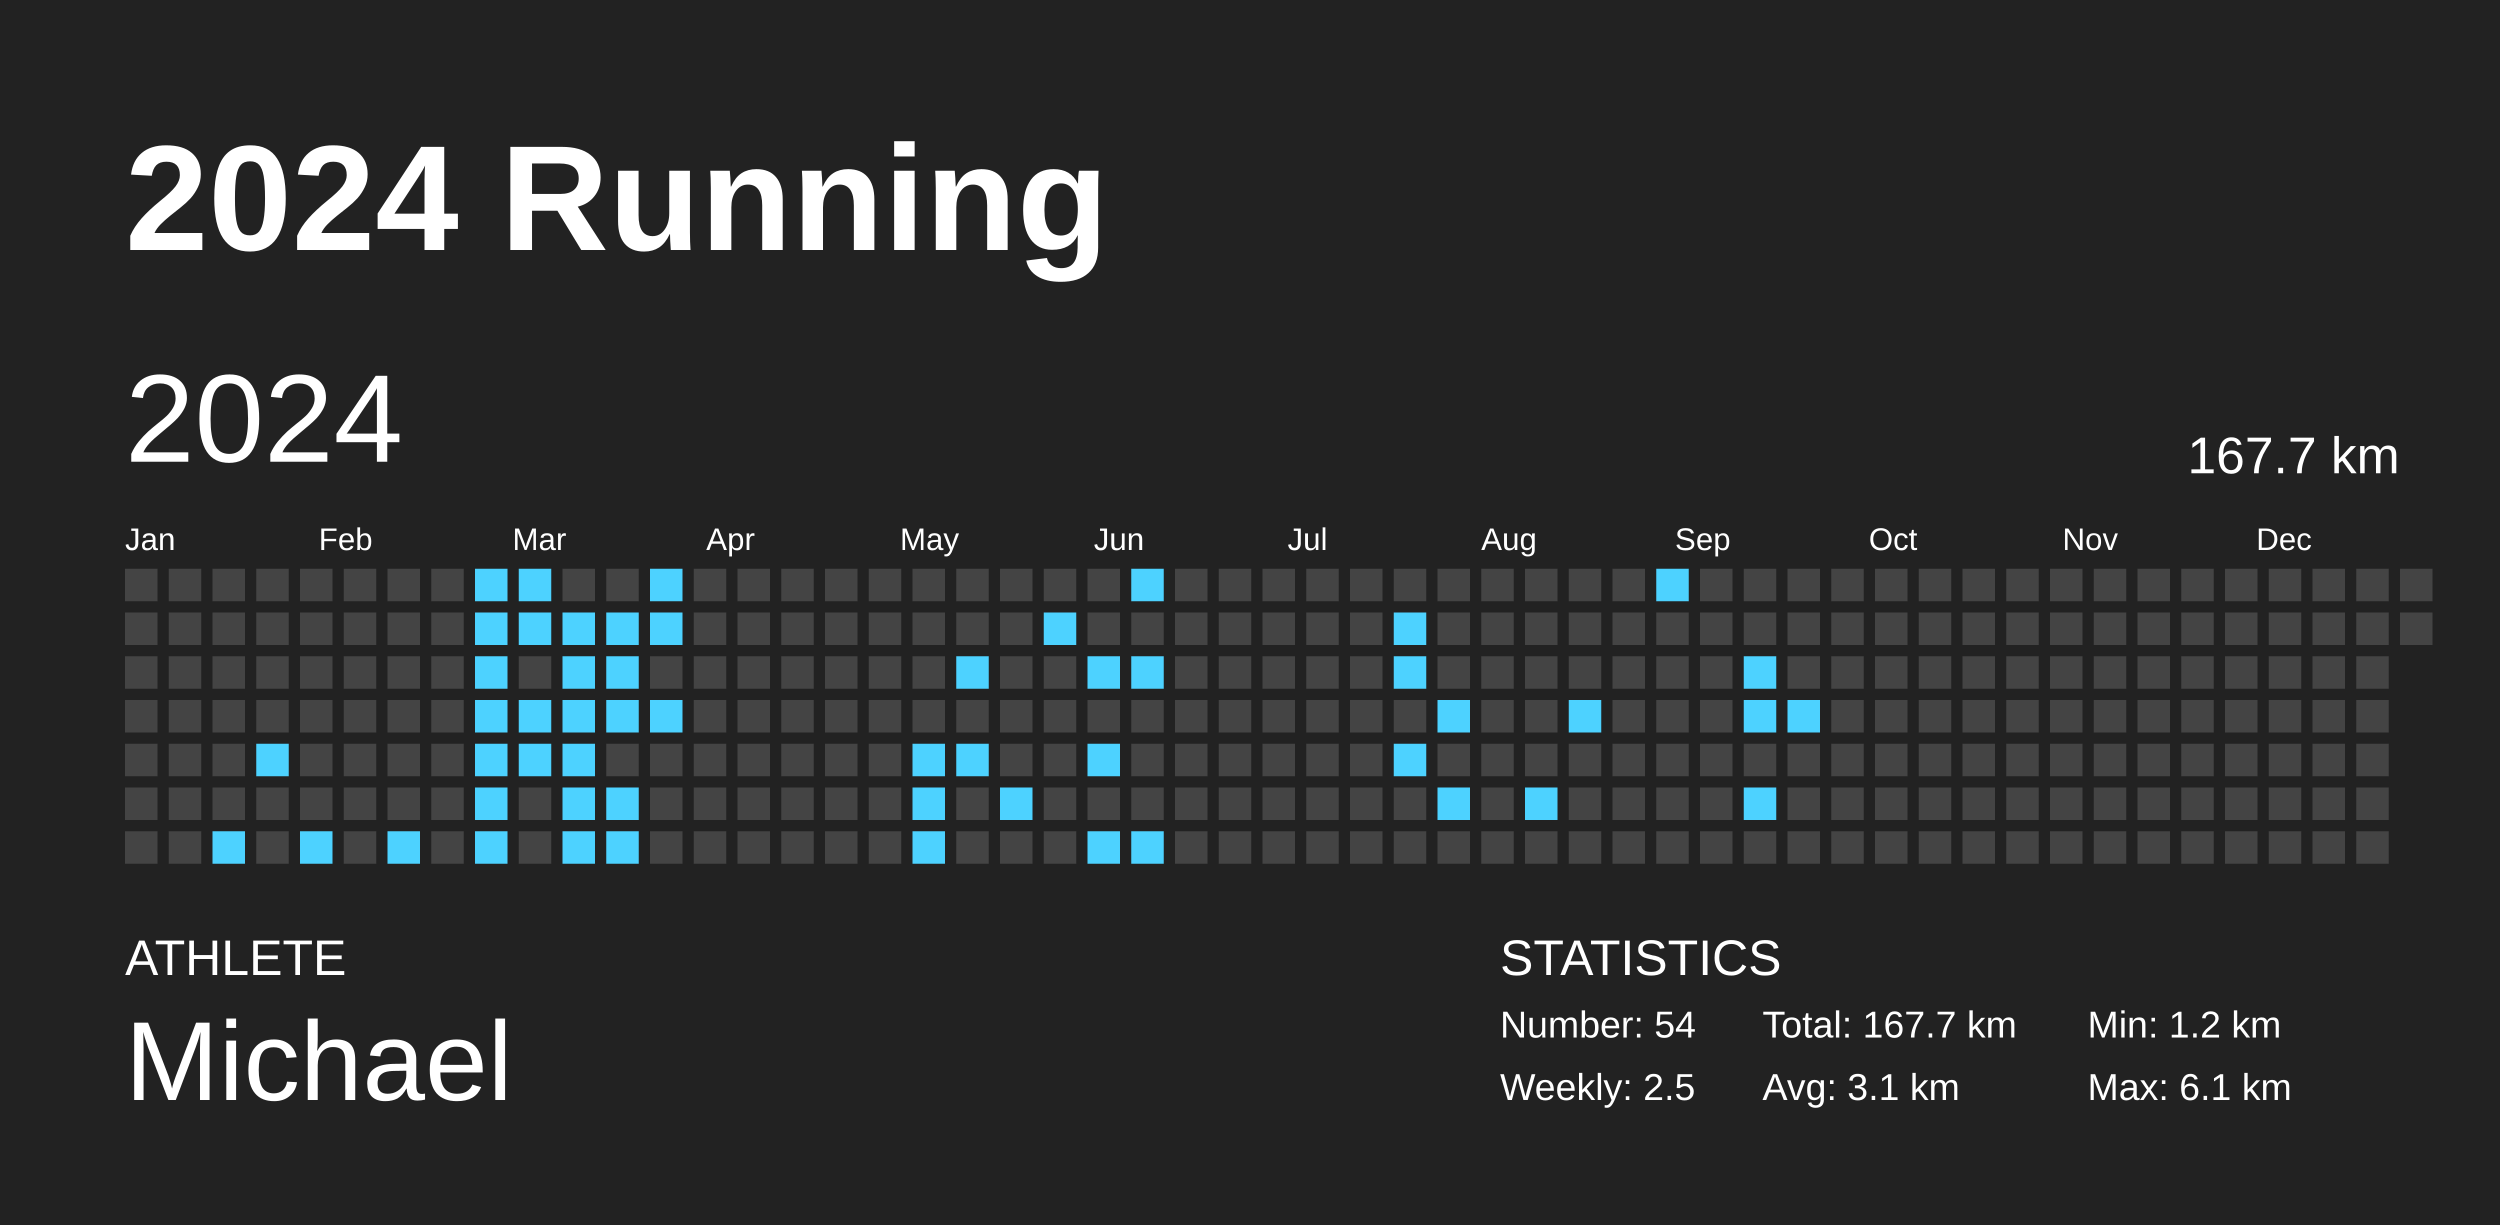
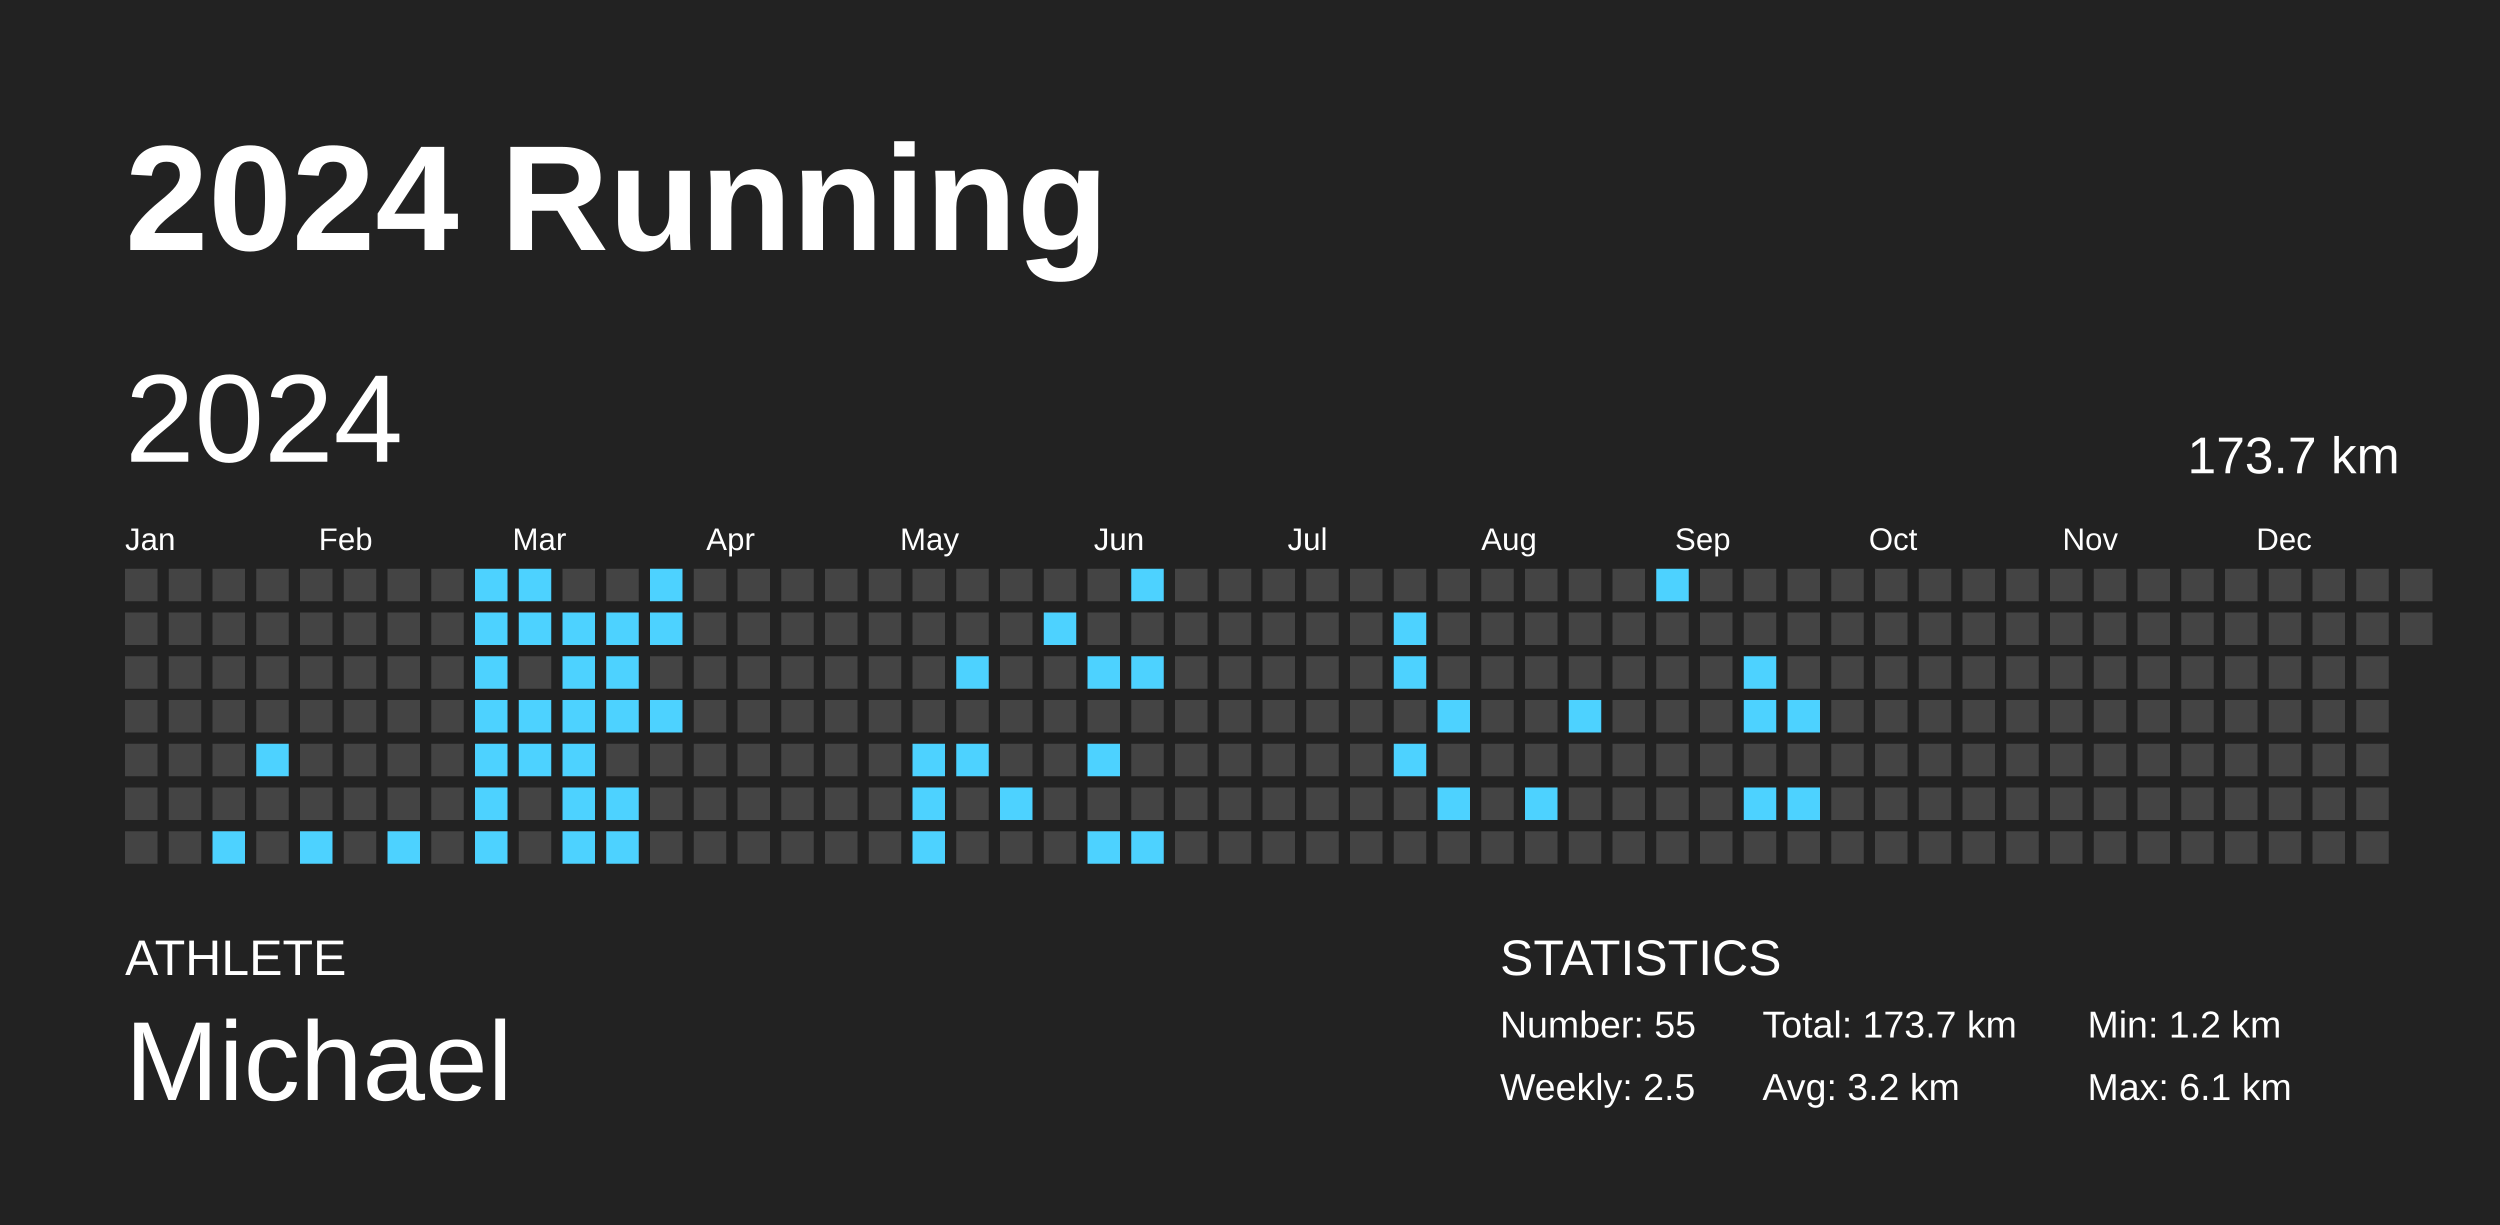
<svg xmlns="http://www.w3.org/2000/svg" baseProfile="full" height="98mm" version="1.1" viewBox="0,0,200,98" width="200mm">
  <defs />
  <rect fill="#222222" height="98" width="200" x="0" y="0" />
  <text fill="#FFFFFF" style="font-size:12px; font-family:Arial; font-weight:bold;" x="10" y="20">2024 Running</text>
  <text fill="#FFFFFF" style="font-size:4px; font-family:Arial" x="10" y="78">ATHLETE</text>
  <text fill="#FFFFFF" style="font-size:9px; font-family:Arial" x="10" y="88">Michael</text>
  <text fill="#FFFFFF" style="font-size:4px; font-family:Arial" x="120" y="78">STATISTICS</text>
-   <text fill="#FFFFFF" style="font-size:3px; font-family:Arial" x="120" y="83">Number: 54</text>
+   <text fill="#FFFFFF" style="font-size:3px; font-family:Arial" x="120" y="83">Number: 55</text>
  <text fill="#FFFFFF" style="font-size:3px; font-family:Arial" x="120" y="88">Weekly: 2.5</text>
-   <text fill="#FFFFFF" style="font-size:3px; font-family:Arial" x="141" y="83">Total: 167.7 km</text>
-   <text fill="#FFFFFF" style="font-size:3px; font-family:Arial" x="141" y="88">Avg: 3.1 km</text>
+   <text fill="#FFFFFF" style="font-size:3px; font-family:Arial" x="141" y="83">Total: 173.7 km</text>
+   <text fill="#FFFFFF" style="font-size:3px; font-family:Arial" x="141" y="88">Avg: 3.2 km</text>
  <text fill="#FFFFFF" style="font-size:3px; font-family:Arial" x="167" y="83">Min: 1.2 km</text>
  <text fill="#FFFFFF" style="font-size:3px; font-family:Arial" x="167" y="88">Max: 6.1 km</text>
  <text dominant-baseline="hanging" fill="#FFFFFF" style="font-size:10.0px; font-family:Arial;" x="10" y="30">2024</text>
-   <text dominant-baseline="hanging" fill="#FFFFFF" style="font-size:4.125px; font-family:Arial;" x="175" y="35">167.7 km</text>
+   <text dominant-baseline="hanging" fill="#FFFFFF" style="font-size:4.125px; font-family:Arial;" x="175" y="35">173.7 km</text>
  <text fill="#FFFFFF" style="font-size:2.5px; font-family:Arial" x="10.0" y="44">Jan</text>
  <text fill="#FFFFFF" style="font-size:2.5px; font-family:Arial" x="25.5" y="44">Feb</text>
  <text fill="#FFFFFF" style="font-size:2.5px; font-family:Arial" x="41.0" y="44">Mar</text>
  <text fill="#FFFFFF" style="font-size:2.5px; font-family:Arial" x="56.5" y="44">Apr</text>
  <text fill="#FFFFFF" style="font-size:2.5px; font-family:Arial" x="72.0" y="44">May</text>
  <text fill="#FFFFFF" style="font-size:2.5px; font-family:Arial" x="87.5" y="44">Jun</text>
  <text fill="#FFFFFF" style="font-size:2.5px; font-family:Arial" x="103.0" y="44">Jul</text>
  <text fill="#FFFFFF" style="font-size:2.5px; font-family:Arial" x="118.5" y="44">Aug</text>
  <text fill="#FFFFFF" style="font-size:2.5px; font-family:Arial" x="134.0" y="44">Sep</text>
  <text fill="#FFFFFF" style="font-size:2.5px; font-family:Arial" x="149.5" y="44">Oct</text>
  <text fill="#FFFFFF" style="font-size:2.5px; font-family:Arial" x="165.0" y="44">Nov</text>
  <text fill="#FFFFFF" style="font-size:2.5px; font-family:Arial" x="180.5" y="44">Dec</text>
  <rect fill="#444444" height="2.6" width="2.6" x="10.0" y="45.5" />
  <rect fill="#444444" height="2.6" width="2.6" x="10.0" y="49.0" />
  <rect fill="#444444" height="2.6" width="2.6" x="10.0" y="52.5" />
  <rect fill="#444444" height="2.6" width="2.6" x="10.0" y="56.0" />
  <rect fill="#444444" height="2.6" width="2.6" x="10.0" y="59.5" />
  <rect fill="#444444" height="2.6" width="2.6" x="10.0" y="63.0" />
  <rect fill="#444444" height="2.6" width="2.6" x="10.0" y="66.5" />
  <rect fill="#444444" height="2.6" width="2.6" x="13.5" y="45.5" />
  <rect fill="#444444" height="2.6" width="2.6" x="13.5" y="49.0" />
  <rect fill="#444444" height="2.6" width="2.6" x="13.5" y="52.5" />
  <rect fill="#444444" height="2.6" width="2.6" x="13.5" y="56.0" />
  <rect fill="#444444" height="2.6" width="2.6" x="13.5" y="59.5" />
  <rect fill="#444444" height="2.6" width="2.6" x="13.5" y="63.0" />
  <rect fill="#444444" height="2.6" width="2.6" x="13.5" y="66.5" />
  <rect fill="#444444" height="2.6" width="2.6" x="17.0" y="45.5" />
  <rect fill="#444444" height="2.6" width="2.6" x="17.0" y="49.0" />
  <rect fill="#444444" height="2.6" width="2.6" x="17.0" y="52.5" />
  <rect fill="#444444" height="2.6" width="2.6" x="17.0" y="56.0" />
  <rect fill="#444444" height="2.6" width="2.6" x="17.0" y="59.5" />
  <rect fill="#444444" height="2.6" width="2.6" x="17.0" y="63.0" />
  <rect fill="#4dd2ff" height="2.6" width="2.6" x="17.0" y="66.5" />
  <rect fill="#444444" height="2.6" width="2.6" x="20.5" y="45.5" />
  <rect fill="#444444" height="2.6" width="2.6" x="20.5" y="49.0" />
  <rect fill="#444444" height="2.6" width="2.6" x="20.5" y="52.5" />
  <rect fill="#444444" height="2.6" width="2.6" x="20.5" y="56.0" />
  <rect fill="#4dd2ff" height="2.6" width="2.6" x="20.5" y="59.5" />
  <rect fill="#444444" height="2.6" width="2.6" x="20.5" y="63.0" />
  <rect fill="#444444" height="2.6" width="2.6" x="20.5" y="66.5" />
  <rect fill="#444444" height="2.6" width="2.6" x="24.0" y="45.5" />
  <rect fill="#444444" height="2.6" width="2.6" x="24.0" y="49.0" />
  <rect fill="#444444" height="2.6" width="2.6" x="24.0" y="52.5" />
  <rect fill="#444444" height="2.6" width="2.6" x="24.0" y="56.0" />
  <rect fill="#444444" height="2.6" width="2.6" x="24.0" y="59.5" />
  <rect fill="#444444" height="2.6" width="2.6" x="24.0" y="63.0" />
  <rect fill="#4dd2ff" height="2.6" width="2.6" x="24.0" y="66.5" />
  <rect fill="#444444" height="2.6" width="2.6" x="27.5" y="45.5" />
  <rect fill="#444444" height="2.6" width="2.6" x="27.5" y="49.0" />
  <rect fill="#444444" height="2.6" width="2.6" x="27.5" y="52.5" />
  <rect fill="#444444" height="2.6" width="2.6" x="27.5" y="56.0" />
  <rect fill="#444444" height="2.6" width="2.6" x="27.5" y="59.5" />
  <rect fill="#444444" height="2.6" width="2.6" x="27.5" y="63.0" />
  <rect fill="#444444" height="2.6" width="2.6" x="27.5" y="66.5" />
  <rect fill="#444444" height="2.6" width="2.6" x="31.0" y="45.5" />
  <rect fill="#444444" height="2.6" width="2.6" x="31.0" y="49.0" />
  <rect fill="#444444" height="2.6" width="2.6" x="31.0" y="52.5" />
  <rect fill="#444444" height="2.6" width="2.6" x="31.0" y="56.0" />
  <rect fill="#444444" height="2.6" width="2.6" x="31.0" y="59.5" />
  <rect fill="#444444" height="2.6" width="2.6" x="31.0" y="63.0" />
  <rect fill="#4dd2ff" height="2.6" width="2.6" x="31.0" y="66.5" />
  <rect fill="#444444" height="2.6" width="2.6" x="34.5" y="45.5" />
  <rect fill="#444444" height="2.6" width="2.6" x="34.5" y="49.0" />
  <rect fill="#444444" height="2.6" width="2.6" x="34.5" y="52.5" />
  <rect fill="#444444" height="2.6" width="2.6" x="34.5" y="56.0" />
  <rect fill="#444444" height="2.6" width="2.6" x="34.5" y="59.5" />
  <rect fill="#444444" height="2.6" width="2.6" x="34.5" y="63.0" />
  <rect fill="#444444" height="2.6" width="2.6" x="34.5" y="66.5" />
  <rect fill="#4dd2ff" height="2.6" width="2.6" x="38.0" y="45.5" />
  <rect fill="#4dd2ff" height="2.6" width="2.6" x="38.0" y="49.0" />
  <rect fill="#4dd2ff" height="2.6" width="2.6" x="38.0" y="52.5" />
  <rect fill="#4dd2ff" height="2.6" width="2.6" x="38.0" y="56.0" />
  <rect fill="#4dd2ff" height="2.6" width="2.6" x="38.0" y="59.5" />
  <rect fill="#4dd2ff" height="2.6" width="2.6" x="38.0" y="63.0" />
  <rect fill="#4dd2ff" height="2.6" width="2.6" x="38.0" y="66.5" />
  <rect fill="#4dd2ff" height="2.6" width="2.6" x="41.5" y="45.5" />
  <rect fill="#4dd2ff" height="2.6" width="2.6" x="41.5" y="49.0" />
  <rect fill="#444444" height="2.6" width="2.6" x="41.5" y="52.5" />
  <rect fill="#4dd2ff" height="2.6" width="2.6" x="41.5" y="56.0" />
  <rect fill="#4dd2ff" height="2.6" width="2.6" x="41.5" y="59.5" />
  <rect fill="#444444" height="2.6" width="2.6" x="41.5" y="63.0" />
  <rect fill="#444444" height="2.6" width="2.6" x="41.5" y="66.5" />
  <rect fill="#444444" height="2.6" width="2.6" x="45.0" y="45.5" />
  <rect fill="#4dd2ff" height="2.6" width="2.6" x="45.0" y="49.0" />
  <rect fill="#4dd2ff" height="2.6" width="2.6" x="45.0" y="52.5" />
  <rect fill="#4dd2ff" height="2.6" width="2.6" x="45.0" y="56.0" />
  <rect fill="#4dd2ff" height="2.6" width="2.6" x="45.0" y="59.5" />
  <rect fill="#4dd2ff" height="2.6" width="2.6" x="45.0" y="63.0" />
  <rect fill="#4dd2ff" height="2.6" width="2.6" x="45.0" y="66.5" />
  <rect fill="#444444" height="2.6" width="2.6" x="48.5" y="45.5" />
  <rect fill="#4dd2ff" height="2.6" width="2.6" x="48.5" y="49.0" />
  <rect fill="#4dd2ff" height="2.6" width="2.6" x="48.5" y="52.5" />
  <rect fill="#4dd2ff" height="2.6" width="2.6" x="48.5" y="56.0" />
  <rect fill="#444444" height="2.6" width="2.6" x="48.5" y="59.5" />
  <rect fill="#4dd2ff" height="2.6" width="2.6" x="48.5" y="63.0" />
  <rect fill="#4dd2ff" height="2.6" width="2.6" x="48.5" y="66.5" />
  <rect fill="#4dd2ff" height="2.6" width="2.6" x="52.0" y="45.5" />
  <rect fill="#4dd2ff" height="2.6" width="2.6" x="52.0" y="49.0" />
  <rect fill="#444444" height="2.6" width="2.6" x="52.0" y="52.5" />
  <rect fill="#4dd2ff" height="2.6" width="2.6" x="52.0" y="56.0" />
  <rect fill="#444444" height="2.6" width="2.6" x="52.0" y="59.5" />
  <rect fill="#444444" height="2.6" width="2.6" x="52.0" y="63.0" />
  <rect fill="#444444" height="2.6" width="2.6" x="52.0" y="66.5" />
  <rect fill="#444444" height="2.6" width="2.6" x="55.5" y="45.5" />
  <rect fill="#444444" height="2.6" width="2.6" x="55.5" y="49.0" />
  <rect fill="#444444" height="2.6" width="2.6" x="55.5" y="52.5" />
  <rect fill="#444444" height="2.6" width="2.6" x="55.5" y="56.0" />
  <rect fill="#444444" height="2.6" width="2.6" x="55.5" y="59.5" />
  <rect fill="#444444" height="2.6" width="2.6" x="55.5" y="63.0" />
  <rect fill="#444444" height="2.6" width="2.6" x="55.5" y="66.5" />
  <rect fill="#444444" height="2.6" width="2.6" x="59.0" y="45.5" />
  <rect fill="#444444" height="2.6" width="2.6" x="59.0" y="49.0" />
  <rect fill="#444444" height="2.6" width="2.6" x="59.0" y="52.5" />
  <rect fill="#444444" height="2.6" width="2.6" x="59.0" y="56.0" />
  <rect fill="#444444" height="2.6" width="2.6" x="59.0" y="59.5" />
  <rect fill="#444444" height="2.6" width="2.6" x="59.0" y="63.0" />
  <rect fill="#444444" height="2.6" width="2.6" x="59.0" y="66.5" />
  <rect fill="#444444" height="2.6" width="2.6" x="62.5" y="45.5" />
  <rect fill="#444444" height="2.6" width="2.6" x="62.5" y="49.0" />
  <rect fill="#444444" height="2.6" width="2.6" x="62.5" y="52.5" />
  <rect fill="#444444" height="2.6" width="2.6" x="62.5" y="56.0" />
  <rect fill="#444444" height="2.6" width="2.6" x="62.5" y="59.5" />
  <rect fill="#444444" height="2.6" width="2.6" x="62.5" y="63.0" />
  <rect fill="#444444" height="2.6" width="2.6" x="62.5" y="66.5" />
  <rect fill="#444444" height="2.6" width="2.6" x="66.0" y="45.5" />
  <rect fill="#444444" height="2.6" width="2.6" x="66.0" y="49.0" />
  <rect fill="#444444" height="2.6" width="2.6" x="66.0" y="52.5" />
  <rect fill="#444444" height="2.6" width="2.6" x="66.0" y="56.0" />
  <rect fill="#444444" height="2.6" width="2.6" x="66.0" y="59.5" />
  <rect fill="#444444" height="2.6" width="2.6" x="66.0" y="63.0" />
  <rect fill="#444444" height="2.6" width="2.6" x="66.0" y="66.5" />
  <rect fill="#444444" height="2.6" width="2.6" x="69.5" y="45.5" />
  <rect fill="#444444" height="2.6" width="2.6" x="69.5" y="49.0" />
  <rect fill="#444444" height="2.6" width="2.6" x="69.5" y="52.5" />
  <rect fill="#444444" height="2.6" width="2.6" x="69.5" y="56.0" />
  <rect fill="#444444" height="2.6" width="2.6" x="69.5" y="59.5" />
  <rect fill="#444444" height="2.6" width="2.6" x="69.5" y="63.0" />
  <rect fill="#444444" height="2.6" width="2.6" x="69.5" y="66.5" />
  <rect fill="#444444" height="2.6" width="2.6" x="73.0" y="45.5" />
  <rect fill="#444444" height="2.6" width="2.6" x="73.0" y="49.0" />
  <rect fill="#444444" height="2.6" width="2.6" x="73.0" y="52.5" />
  <rect fill="#444444" height="2.6" width="2.6" x="73.0" y="56.0" />
  <rect fill="#4dd2ff" height="2.6" width="2.6" x="73.0" y="59.5" />
  <rect fill="#4dd2ff" height="2.6" width="2.6" x="73.0" y="63.0" />
  <rect fill="#4dd2ff" height="2.6" width="2.6" x="73.0" y="66.5" />
  <rect fill="#444444" height="2.6" width="2.6" x="76.5" y="45.5" />
  <rect fill="#444444" height="2.6" width="2.6" x="76.5" y="49.0" />
  <rect fill="#4dd2ff" height="2.6" width="2.6" x="76.5" y="52.5" />
  <rect fill="#444444" height="2.6" width="2.6" x="76.5" y="56.0" />
  <rect fill="#4dd2ff" height="2.6" width="2.6" x="76.5" y="59.5" />
  <rect fill="#444444" height="2.6" width="2.6" x="76.5" y="63.0" />
  <rect fill="#444444" height="2.6" width="2.6" x="76.5" y="66.5" />
  <rect fill="#444444" height="2.6" width="2.6" x="80.0" y="45.5" />
  <rect fill="#444444" height="2.6" width="2.6" x="80.0" y="49.0" />
  <rect fill="#444444" height="2.6" width="2.6" x="80.0" y="52.5" />
  <rect fill="#444444" height="2.6" width="2.6" x="80.0" y="56.0" />
  <rect fill="#444444" height="2.6" width="2.6" x="80.0" y="59.5" />
  <rect fill="#4dd2ff" height="2.6" width="2.6" x="80.0" y="63.0" />
  <rect fill="#444444" height="2.6" width="2.6" x="80.0" y="66.5" />
  <rect fill="#444444" height="2.6" width="2.6" x="83.5" y="45.5" />
  <rect fill="#4dd2ff" height="2.6" width="2.6" x="83.5" y="49.0" />
  <rect fill="#444444" height="2.6" width="2.6" x="83.5" y="52.5" />
  <rect fill="#444444" height="2.6" width="2.6" x="83.5" y="56.0" />
  <rect fill="#444444" height="2.6" width="2.6" x="83.5" y="59.5" />
  <rect fill="#444444" height="2.6" width="2.6" x="83.5" y="63.0" />
  <rect fill="#444444" height="2.6" width="2.6" x="83.5" y="66.5" />
  <rect fill="#444444" height="2.6" width="2.6" x="87.0" y="45.5" />
  <rect fill="#444444" height="2.6" width="2.6" x="87.0" y="49.0" />
  <rect fill="#4dd2ff" height="2.6" width="2.6" x="87.0" y="52.5" />
  <rect fill="#444444" height="2.6" width="2.6" x="87.0" y="56.0" />
  <rect fill="#4dd2ff" height="2.6" width="2.6" x="87.0" y="59.5" />
  <rect fill="#444444" height="2.6" width="2.6" x="87.0" y="63.0" />
  <rect fill="#4dd2ff" height="2.6" width="2.6" x="87.0" y="66.5" />
  <rect fill="#4dd2ff" height="2.6" width="2.6" x="90.5" y="45.5" />
  <rect fill="#444444" height="2.6" width="2.6" x="90.5" y="49.0" />
  <rect fill="#4dd2ff" height="2.6" width="2.6" x="90.5" y="52.5" />
  <rect fill="#444444" height="2.6" width="2.6" x="90.5" y="56.0" />
  <rect fill="#444444" height="2.6" width="2.6" x="90.5" y="59.5" />
  <rect fill="#444444" height="2.6" width="2.6" x="90.5" y="63.0" />
  <rect fill="#4dd2ff" height="2.6" width="2.6" x="90.5" y="66.5" />
  <rect fill="#444444" height="2.6" width="2.6" x="94.0" y="45.5" />
  <rect fill="#444444" height="2.6" width="2.6" x="94.0" y="49.0" />
  <rect fill="#444444" height="2.6" width="2.6" x="94.0" y="52.5" />
  <rect fill="#444444" height="2.6" width="2.6" x="94.0" y="56.0" />
  <rect fill="#444444" height="2.6" width="2.6" x="94.0" y="59.5" />
  <rect fill="#444444" height="2.6" width="2.6" x="94.0" y="63.0" />
  <rect fill="#444444" height="2.6" width="2.6" x="94.0" y="66.5" />
  <rect fill="#444444" height="2.6" width="2.6" x="97.5" y="45.5" />
  <rect fill="#444444" height="2.6" width="2.6" x="97.5" y="49.0" />
  <rect fill="#444444" height="2.6" width="2.6" x="97.5" y="52.5" />
  <rect fill="#444444" height="2.6" width="2.6" x="97.5" y="56.0" />
  <rect fill="#444444" height="2.6" width="2.6" x="97.5" y="59.5" />
  <rect fill="#444444" height="2.6" width="2.6" x="97.5" y="63.0" />
  <rect fill="#444444" height="2.6" width="2.6" x="97.5" y="66.5" />
  <rect fill="#444444" height="2.6" width="2.6" x="101.0" y="45.5" />
  <rect fill="#444444" height="2.6" width="2.6" x="101.0" y="49.0" />
  <rect fill="#444444" height="2.6" width="2.6" x="101.0" y="52.5" />
  <rect fill="#444444" height="2.6" width="2.6" x="101.0" y="56.0" />
  <rect fill="#444444" height="2.6" width="2.6" x="101.0" y="59.5" />
  <rect fill="#444444" height="2.6" width="2.6" x="101.0" y="63.0" />
  <rect fill="#444444" height="2.6" width="2.6" x="101.0" y="66.5" />
  <rect fill="#444444" height="2.6" width="2.6" x="104.5" y="45.5" />
  <rect fill="#444444" height="2.6" width="2.6" x="104.5" y="49.0" />
  <rect fill="#444444" height="2.6" width="2.6" x="104.5" y="52.5" />
  <rect fill="#444444" height="2.6" width="2.6" x="104.5" y="56.0" />
  <rect fill="#444444" height="2.6" width="2.6" x="104.5" y="59.5" />
  <rect fill="#444444" height="2.6" width="2.6" x="104.5" y="63.0" />
  <rect fill="#444444" height="2.6" width="2.6" x="104.5" y="66.5" />
  <rect fill="#444444" height="2.6" width="2.6" x="108.0" y="45.5" />
  <rect fill="#444444" height="2.6" width="2.6" x="108.0" y="49.0" />
  <rect fill="#444444" height="2.6" width="2.6" x="108.0" y="52.5" />
  <rect fill="#444444" height="2.6" width="2.6" x="108.0" y="56.0" />
  <rect fill="#444444" height="2.6" width="2.6" x="108.0" y="59.5" />
  <rect fill="#444444" height="2.6" width="2.6" x="108.0" y="63.0" />
  <rect fill="#444444" height="2.6" width="2.6" x="108.0" y="66.5" />
  <rect fill="#444444" height="2.6" width="2.6" x="111.5" y="45.5" />
  <rect fill="#4dd2ff" height="2.6" width="2.6" x="111.5" y="49.0" />
  <rect fill="#4dd2ff" height="2.6" width="2.6" x="111.5" y="52.5" />
  <rect fill="#444444" height="2.6" width="2.6" x="111.5" y="56.0" />
  <rect fill="#4dd2ff" height="2.6" width="2.6" x="111.5" y="59.5" />
  <rect fill="#444444" height="2.6" width="2.6" x="111.5" y="63.0" />
  <rect fill="#444444" height="2.6" width="2.6" x="111.5" y="66.5" />
  <rect fill="#444444" height="2.6" width="2.6" x="115.0" y="45.5" />
  <rect fill="#444444" height="2.6" width="2.6" x="115.0" y="49.0" />
  <rect fill="#444444" height="2.6" width="2.6" x="115.0" y="52.5" />
  <rect fill="#4dd2ff" height="2.6" width="2.6" x="115.0" y="56.0" />
  <rect fill="#444444" height="2.6" width="2.6" x="115.0" y="59.5" />
  <rect fill="#4dd2ff" height="2.6" width="2.6" x="115.0" y="63.0" />
  <rect fill="#444444" height="2.6" width="2.6" x="115.0" y="66.5" />
  <rect fill="#444444" height="2.6" width="2.6" x="118.5" y="45.5" />
  <rect fill="#444444" height="2.6" width="2.6" x="118.5" y="49.0" />
  <rect fill="#444444" height="2.6" width="2.6" x="118.5" y="52.5" />
  <rect fill="#444444" height="2.6" width="2.6" x="118.5" y="56.0" />
  <rect fill="#444444" height="2.6" width="2.6" x="118.5" y="59.5" />
  <rect fill="#444444" height="2.6" width="2.6" x="118.5" y="63.0" />
  <rect fill="#444444" height="2.6" width="2.6" x="118.5" y="66.5" />
  <rect fill="#444444" height="2.6" width="2.6" x="122.0" y="45.5" />
  <rect fill="#444444" height="2.6" width="2.6" x="122.0" y="49.0" />
  <rect fill="#444444" height="2.6" width="2.6" x="122.0" y="52.5" />
  <rect fill="#444444" height="2.6" width="2.6" x="122.0" y="56.0" />
  <rect fill="#444444" height="2.6" width="2.6" x="122.0" y="59.5" />
  <rect fill="#4dd2ff" height="2.6" width="2.6" x="122.0" y="63.0" />
  <rect fill="#444444" height="2.6" width="2.6" x="122.0" y="66.5" />
  <rect fill="#444444" height="2.6" width="2.6" x="125.5" y="45.5" />
  <rect fill="#444444" height="2.6" width="2.6" x="125.5" y="49.0" />
  <rect fill="#444444" height="2.6" width="2.6" x="125.5" y="52.5" />
  <rect fill="#4dd2ff" height="2.6" width="2.6" x="125.5" y="56.0" />
  <rect fill="#444444" height="2.6" width="2.6" x="125.5" y="59.5" />
  <rect fill="#444444" height="2.6" width="2.6" x="125.5" y="63.0" />
  <rect fill="#444444" height="2.6" width="2.6" x="125.5" y="66.5" />
  <rect fill="#444444" height="2.6" width="2.6" x="129.0" y="45.5" />
  <rect fill="#444444" height="2.6" width="2.6" x="129.0" y="49.0" />
  <rect fill="#444444" height="2.6" width="2.6" x="129.0" y="52.5" />
  <rect fill="#444444" height="2.6" width="2.6" x="129.0" y="56.0" />
  <rect fill="#444444" height="2.6" width="2.6" x="129.0" y="59.5" />
  <rect fill="#444444" height="2.6" width="2.6" x="129.0" y="63.0" />
  <rect fill="#444444" height="2.6" width="2.6" x="129.0" y="66.5" />
  <rect fill="#4dd2ff" height="2.6" width="2.6" x="132.5" y="45.5" />
  <rect fill="#444444" height="2.6" width="2.6" x="132.5" y="49.0" />
  <rect fill="#444444" height="2.6" width="2.6" x="132.5" y="52.5" />
  <rect fill="#444444" height="2.6" width="2.6" x="132.5" y="56.0" />
  <rect fill="#444444" height="2.6" width="2.6" x="132.5" y="59.5" />
  <rect fill="#444444" height="2.6" width="2.6" x="132.5" y="63.0" />
  <rect fill="#444444" height="2.6" width="2.6" x="132.5" y="66.5" />
  <rect fill="#444444" height="2.6" width="2.6" x="136.0" y="45.5" />
  <rect fill="#444444" height="2.6" width="2.6" x="136.0" y="49.0" />
  <rect fill="#444444" height="2.6" width="2.6" x="136.0" y="52.5" />
  <rect fill="#444444" height="2.6" width="2.6" x="136.0" y="56.0" />
  <rect fill="#444444" height="2.6" width="2.6" x="136.0" y="59.5" />
  <rect fill="#444444" height="2.6" width="2.6" x="136.0" y="63.0" />
  <rect fill="#444444" height="2.6" width="2.6" x="136.0" y="66.5" />
  <rect fill="#444444" height="2.6" width="2.6" x="139.5" y="45.5" />
  <rect fill="#444444" height="2.6" width="2.6" x="139.5" y="49.0" />
  <rect fill="#4dd2ff" height="2.6" width="2.6" x="139.5" y="52.5" />
  <rect fill="#4dd2ff" height="2.6" width="2.6" x="139.5" y="56.0" />
  <rect fill="#444444" height="2.6" width="2.6" x="139.5" y="59.5" />
  <rect fill="#4dd2ff" height="2.6" width="2.6" x="139.5" y="63.0" />
  <rect fill="#444444" height="2.6" width="2.6" x="139.5" y="66.5" />
  <rect fill="#444444" height="2.6" width="2.6" x="143.0" y="45.5" />
  <rect fill="#444444" height="2.6" width="2.6" x="143.0" y="49.0" />
  <rect fill="#444444" height="2.6" width="2.6" x="143.0" y="52.5" />
  <rect fill="#4dd2ff" height="2.6" width="2.6" x="143.0" y="56.0" />
  <rect fill="#444444" height="2.6" width="2.6" x="143.0" y="59.5" />
-   <rect fill="#444444" height="2.6" width="2.6" x="143.0" y="63.0" />
+   <rect fill="#4dd2ff" height="2.6" width="2.6" x="143.0" y="63.0" />
  <rect fill="#444444" height="2.6" width="2.6" x="143.0" y="66.5" />
  <rect fill="#444444" height="2.6" width="2.6" x="146.5" y="45.5" />
  <rect fill="#444444" height="2.6" width="2.6" x="146.5" y="49.0" />
  <rect fill="#444444" height="2.6" width="2.6" x="146.5" y="52.5" />
  <rect fill="#444444" height="2.6" width="2.6" x="146.5" y="56.0" />
  <rect fill="#444444" height="2.6" width="2.6" x="146.5" y="59.5" />
  <rect fill="#444444" height="2.6" width="2.6" x="146.5" y="63.0" />
  <rect fill="#444444" height="2.6" width="2.6" x="146.5" y="66.5" />
  <rect fill="#444444" height="2.6" width="2.6" x="150.0" y="45.5" />
  <rect fill="#444444" height="2.6" width="2.6" x="150.0" y="49.0" />
  <rect fill="#444444" height="2.6" width="2.6" x="150.0" y="52.5" />
  <rect fill="#444444" height="2.6" width="2.6" x="150.0" y="56.0" />
  <rect fill="#444444" height="2.6" width="2.6" x="150.0" y="59.5" />
  <rect fill="#444444" height="2.6" width="2.6" x="150.0" y="63.0" />
  <rect fill="#444444" height="2.6" width="2.6" x="150.0" y="66.5" />
  <rect fill="#444444" height="2.6" width="2.6" x="153.5" y="45.5" />
  <rect fill="#444444" height="2.6" width="2.6" x="153.5" y="49.0" />
  <rect fill="#444444" height="2.6" width="2.6" x="153.5" y="52.5" />
  <rect fill="#444444" height="2.6" width="2.6" x="153.5" y="56.0" />
  <rect fill="#444444" height="2.6" width="2.6" x="153.5" y="59.5" />
  <rect fill="#444444" height="2.6" width="2.6" x="153.5" y="63.0" />
  <rect fill="#444444" height="2.6" width="2.6" x="153.5" y="66.5" />
  <rect fill="#444444" height="2.6" width="2.6" x="157.0" y="45.5" />
  <rect fill="#444444" height="2.6" width="2.6" x="157.0" y="49.0" />
  <rect fill="#444444" height="2.6" width="2.6" x="157.0" y="52.5" />
  <rect fill="#444444" height="2.6" width="2.6" x="157.0" y="56.0" />
  <rect fill="#444444" height="2.6" width="2.6" x="157.0" y="59.5" />
  <rect fill="#444444" height="2.6" width="2.6" x="157.0" y="63.0" />
  <rect fill="#444444" height="2.6" width="2.6" x="157.0" y="66.5" />
  <rect fill="#444444" height="2.6" width="2.6" x="160.5" y="45.5" />
  <rect fill="#444444" height="2.6" width="2.6" x="160.5" y="49.0" />
  <rect fill="#444444" height="2.6" width="2.6" x="160.5" y="52.5" />
  <rect fill="#444444" height="2.6" width="2.6" x="160.5" y="56.0" />
  <rect fill="#444444" height="2.6" width="2.6" x="160.5" y="59.5" />
  <rect fill="#444444" height="2.6" width="2.6" x="160.5" y="63.0" />
  <rect fill="#444444" height="2.6" width="2.6" x="160.5" y="66.5" />
  <rect fill="#444444" height="2.6" width="2.6" x="164.0" y="45.5" />
  <rect fill="#444444" height="2.6" width="2.6" x="164.0" y="49.0" />
  <rect fill="#444444" height="2.6" width="2.6" x="164.0" y="52.5" />
  <rect fill="#444444" height="2.6" width="2.6" x="164.0" y="56.0" />
  <rect fill="#444444" height="2.6" width="2.6" x="164.0" y="59.5" />
  <rect fill="#444444" height="2.6" width="2.6" x="164.0" y="63.0" />
  <rect fill="#444444" height="2.6" width="2.6" x="164.0" y="66.5" />
  <rect fill="#444444" height="2.6" width="2.6" x="167.5" y="45.5" />
  <rect fill="#444444" height="2.6" width="2.6" x="167.5" y="49.0" />
  <rect fill="#444444" height="2.6" width="2.6" x="167.5" y="52.5" />
  <rect fill="#444444" height="2.6" width="2.6" x="167.5" y="56.0" />
  <rect fill="#444444" height="2.6" width="2.6" x="167.5" y="59.5" />
  <rect fill="#444444" height="2.6" width="2.6" x="167.5" y="63.0" />
  <rect fill="#444444" height="2.6" width="2.6" x="167.5" y="66.5" />
  <rect fill="#444444" height="2.6" width="2.6" x="171.0" y="45.5" />
  <rect fill="#444444" height="2.6" width="2.6" x="171.0" y="49.0" />
  <rect fill="#444444" height="2.6" width="2.6" x="171.0" y="52.5" />
  <rect fill="#444444" height="2.6" width="2.6" x="171.0" y="56.0" />
  <rect fill="#444444" height="2.6" width="2.6" x="171.0" y="59.5" />
  <rect fill="#444444" height="2.6" width="2.6" x="171.0" y="63.0" />
  <rect fill="#444444" height="2.6" width="2.6" x="171.0" y="66.5" />
  <rect fill="#444444" height="2.6" width="2.6" x="174.5" y="45.5" />
  <rect fill="#444444" height="2.6" width="2.6" x="174.5" y="49.0" />
  <rect fill="#444444" height="2.6" width="2.6" x="174.5" y="52.5" />
  <rect fill="#444444" height="2.6" width="2.6" x="174.5" y="56.0" />
  <rect fill="#444444" height="2.6" width="2.6" x="174.5" y="59.5" />
  <rect fill="#444444" height="2.6" width="2.6" x="174.5" y="63.0" />
  <rect fill="#444444" height="2.6" width="2.6" x="174.5" y="66.5" />
  <rect fill="#444444" height="2.6" width="2.6" x="178.0" y="45.5" />
  <rect fill="#444444" height="2.6" width="2.6" x="178.0" y="49.0" />
  <rect fill="#444444" height="2.6" width="2.6" x="178.0" y="52.5" />
  <rect fill="#444444" height="2.6" width="2.6" x="178.0" y="56.0" />
  <rect fill="#444444" height="2.6" width="2.6" x="178.0" y="59.5" />
  <rect fill="#444444" height="2.6" width="2.6" x="178.0" y="63.0" />
  <rect fill="#444444" height="2.6" width="2.6" x="178.0" y="66.5" />
  <rect fill="#444444" height="2.6" width="2.6" x="181.5" y="45.5" />
  <rect fill="#444444" height="2.6" width="2.6" x="181.5" y="49.0" />
  <rect fill="#444444" height="2.6" width="2.6" x="181.5" y="52.5" />
  <rect fill="#444444" height="2.6" width="2.6" x="181.5" y="56.0" />
  <rect fill="#444444" height="2.6" width="2.6" x="181.5" y="59.5" />
  <rect fill="#444444" height="2.6" width="2.6" x="181.5" y="63.0" />
  <rect fill="#444444" height="2.6" width="2.6" x="181.5" y="66.5" />
  <rect fill="#444444" height="2.6" width="2.6" x="185.0" y="45.5" />
  <rect fill="#444444" height="2.6" width="2.6" x="185.0" y="49.0" />
  <rect fill="#444444" height="2.6" width="2.6" x="185.0" y="52.5" />
  <rect fill="#444444" height="2.6" width="2.6" x="185.0" y="56.0" />
  <rect fill="#444444" height="2.6" width="2.6" x="185.0" y="59.5" />
  <rect fill="#444444" height="2.6" width="2.6" x="185.0" y="63.0" />
  <rect fill="#444444" height="2.6" width="2.6" x="185.0" y="66.5" />
  <rect fill="#444444" height="2.6" width="2.6" x="188.5" y="45.5" />
  <rect fill="#444444" height="2.6" width="2.6" x="188.5" y="49.0" />
  <rect fill="#444444" height="2.6" width="2.6" x="188.5" y="52.5" />
  <rect fill="#444444" height="2.6" width="2.6" x="188.5" y="56.0" />
  <rect fill="#444444" height="2.6" width="2.6" x="188.5" y="59.5" />
  <rect fill="#444444" height="2.6" width="2.6" x="188.5" y="63.0" />
  <rect fill="#444444" height="2.6" width="2.6" x="188.5" y="66.5" />
  <rect fill="#444444" height="2.6" width="2.6" x="192.0" y="45.5" />
  <rect fill="#444444" height="2.6" width="2.6" x="192.0" y="49.0" />
</svg>
